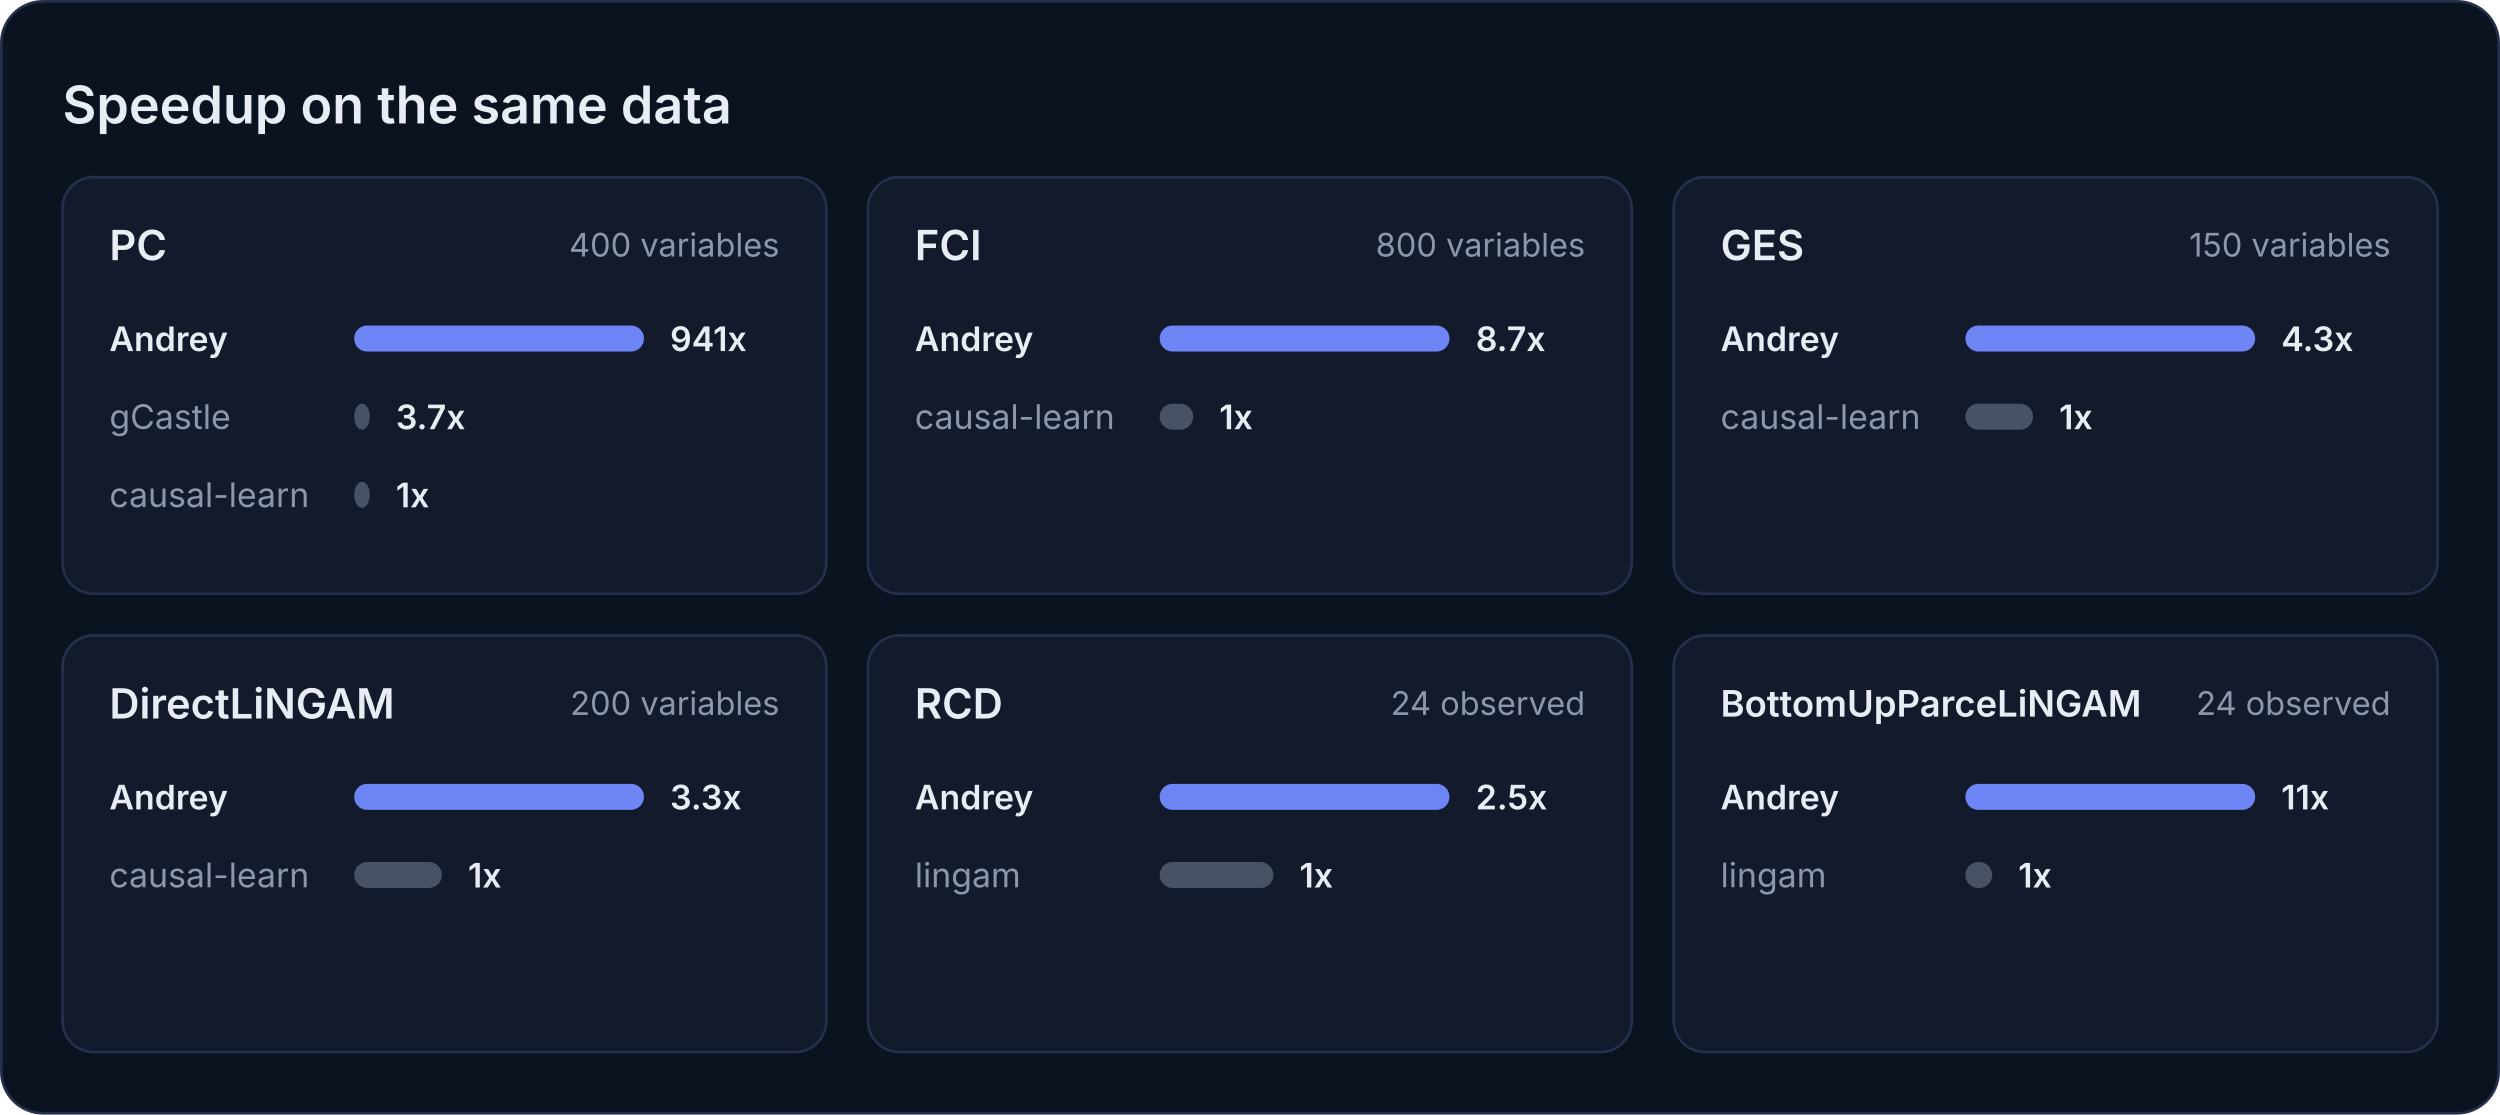
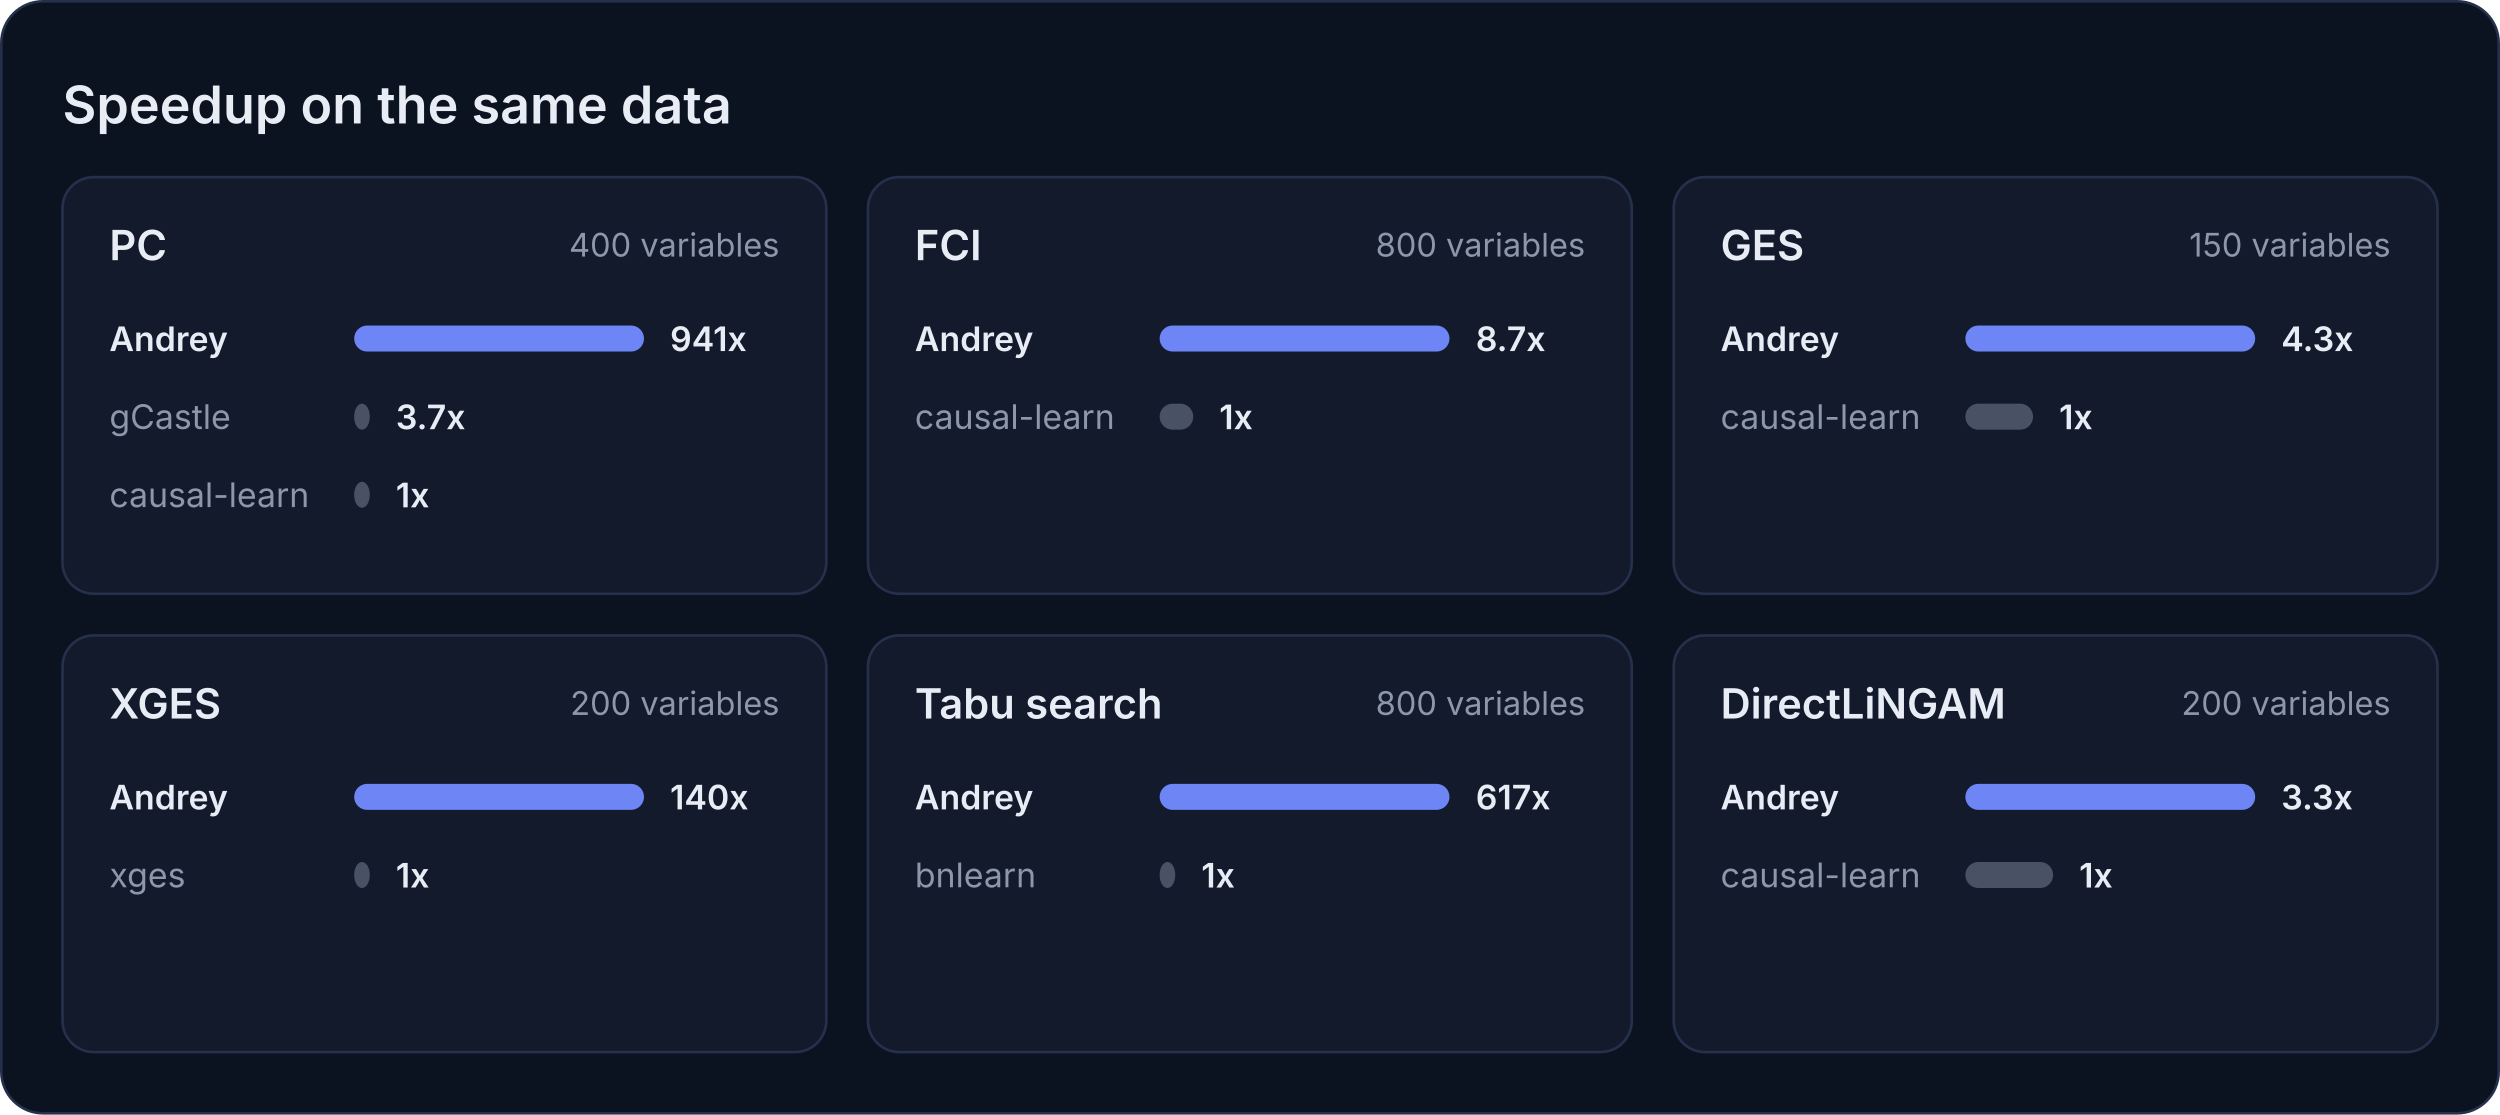
<svg xmlns="http://www.w3.org/2000/svg" width="960" height="428" viewBox="0 0 960 428" font-family="Inter, -apple-system, BlinkMacSystemFont, 'Segoe UI', Helvetica, Arial, sans-serif" role="img" aria-labelledby="chart-title chart-desc">
  <rect x="0.5" y="0.5" width="959" height="427" rx="16" fill="#0b1220" stroke="#25314c" />
  <text x="24.0" y="40.0" font-size="20" font-weight="600" fill="#e8ecf5" text-anchor="start" dominant-baseline="middle">Speedup on the same data</text>
  <rect x="24.0" y="68.0" width="293.3" height="160" rx="12" fill="#121a2b" stroke="#25314c" />
  <text x="42.0" y="94.0" font-size="16" font-weight="600" fill="#e8ecf5" text-anchor="start" dominant-baseline="middle">PC</text>
  <text x="299.3" y="94.0" font-size="12.5" font-weight="400" fill="#8d97ab" text-anchor="end" dominant-baseline="middle">400 variables</text>
  <text x="42.0" y="130.0" font-size="13" font-weight="600" fill="#e8ecf5" text-anchor="start" dominant-baseline="middle">Andrey</text>
  <rect x="136.0" y="125.0" width="111.3" height="10" rx="5" fill="#6e86f5" />
  <text x="257.3" y="130.0" font-size="13" font-weight="600" fill="#e8ecf5" text-anchor="start" dominant-baseline="middle">941x</text>
  <text x="42.0" y="160.0" font-size="13" font-weight="400" fill="#8d97ab" text-anchor="start" dominant-baseline="middle">gCastle</text>
  <rect x="136.0" y="155.0" width="6.0" height="10" rx="5" fill="#8d97ab" fill-opacity="0.45" />
  <text x="152.0" y="160.0" font-size="13" font-weight="600" fill="#e8ecf5" text-anchor="start" dominant-baseline="middle">3.7x</text>
  <text x="42.0" y="190.0" font-size="13" font-weight="400" fill="#8d97ab" text-anchor="start" dominant-baseline="middle">causal-learn</text>
  <rect x="136.0" y="185.0" width="6.0" height="10" rx="5" fill="#8d97ab" fill-opacity="0.45" />
  <text x="152.0" y="190.0" font-size="13" font-weight="600" fill="#e8ecf5" text-anchor="start" dominant-baseline="middle">1x</text>
  <rect x="333.3" y="68.0" width="293.3" height="160" rx="12" fill="#121a2b" stroke="#25314c" />
  <text x="351.3" y="94.0" font-size="16" font-weight="600" fill="#e8ecf5" text-anchor="start" dominant-baseline="middle">FCI</text>
  <text x="608.7" y="94.0" font-size="12.5" font-weight="400" fill="#8d97ab" text-anchor="end" dominant-baseline="middle">800 variables</text>
  <text x="351.3" y="130.0" font-size="13" font-weight="600" fill="#e8ecf5" text-anchor="start" dominant-baseline="middle">Andrey</text>
  <rect x="445.3" y="125.0" width="111.3" height="10" rx="5" fill="#6e86f5" />
  <text x="566.7" y="130.0" font-size="13" font-weight="600" fill="#e8ecf5" text-anchor="start" dominant-baseline="middle">8.7x</text>
  <text x="351.3" y="160.0" font-size="13" font-weight="400" fill="#8d97ab" text-anchor="start" dominant-baseline="middle">causal-learn</text>
  <rect x="445.3" y="155.0" width="12.9" height="10" rx="5" fill="#8d97ab" fill-opacity="0.45" />
  <text x="468.2" y="160.0" font-size="13" font-weight="600" fill="#e8ecf5" text-anchor="start" dominant-baseline="middle">1x</text>
  <rect x="642.7" y="68.0" width="293.3" height="160" rx="12" fill="#121a2b" stroke="#25314c" />
  <text x="660.7" y="94.0" font-size="16" font-weight="600" fill="#e8ecf5" text-anchor="start" dominant-baseline="middle">GES</text>
  <text x="918.0" y="94.0" font-size="12.5" font-weight="400" fill="#8d97ab" text-anchor="end" dominant-baseline="middle">150 variables</text>
  <text x="660.7" y="130.0" font-size="13" font-weight="600" fill="#e8ecf5" text-anchor="start" dominant-baseline="middle">Andrey</text>
  <rect x="754.7" y="125.0" width="111.3" height="10" rx="5" fill="#6e86f5" />
  <text x="876.0" y="130.0" font-size="13" font-weight="600" fill="#e8ecf5" text-anchor="start" dominant-baseline="middle">4.3x</text>
  <text x="660.7" y="160.0" font-size="13" font-weight="400" fill="#8d97ab" text-anchor="start" dominant-baseline="middle">causal-learn</text>
  <rect x="754.7" y="155.0" width="26.0" height="10" rx="5" fill="#8d97ab" fill-opacity="0.45" />
  <text x="790.7" y="160.0" font-size="13" font-weight="600" fill="#e8ecf5" text-anchor="start" dominant-baseline="middle">1x</text>
  <rect x="24.0" y="244.0" width="293.3" height="160" rx="12" fill="#121a2b" stroke="#25314c" />
-   <text x="42.0" y="270.0" font-size="16" font-weight="600" fill="#e8ecf5" text-anchor="start" dominant-baseline="middle">DirectLiNGAM</text>
+   <text x="42.0" y="270.0" font-size="16" font-weight="600" fill="#e8ecf5" text-anchor="start" dominant-baseline="middle">XGES</text>
  <text x="299.3" y="270.0" font-size="12.5" font-weight="400" fill="#8d97ab" text-anchor="end" dominant-baseline="middle">200 variables</text>
  <text x="42.0" y="306.0" font-size="13" font-weight="600" fill="#e8ecf5" text-anchor="start" dominant-baseline="middle">Andrey</text>
  <rect x="136.0" y="301.0" width="111.3" height="10" rx="5" fill="#6e86f5" />
-   <text x="257.3" y="306.0" font-size="13" font-weight="600" fill="#e8ecf5" text-anchor="start" dominant-baseline="middle">3.3x</text>
-   <text x="42.0" y="336.0" font-size="13" font-weight="400" fill="#8d97ab" text-anchor="start" dominant-baseline="middle">causal-learn</text>
-   <rect x="136.0" y="331.0" width="33.7" height="10" rx="5" fill="#8d97ab" fill-opacity="0.45" />
-   <text x="179.7" y="336.0" font-size="13" font-weight="600" fill="#e8ecf5" text-anchor="start" dominant-baseline="middle">1x</text>
+   <text x="257.3" y="306.0" font-size="13" font-weight="600" fill="#e8ecf5" text-anchor="start" dominant-baseline="middle">140x</text>
+   <text x="42.0" y="336.0" font-size="13" font-weight="400" fill="#8d97ab" text-anchor="start" dominant-baseline="middle">xges</text>
+   <rect x="136.0" y="331.0" width="6.0" height="10" rx="5" fill="#8d97ab" fill-opacity="0.45" />
+   <text x="152.0" y="336.0" font-size="13" font-weight="600" fill="#e8ecf5" text-anchor="start" dominant-baseline="middle">1x</text>
  <rect x="333.3" y="244.0" width="293.3" height="160" rx="12" fill="#121a2b" stroke="#25314c" />
-   <text x="351.3" y="270.0" font-size="16" font-weight="600" fill="#e8ecf5" text-anchor="start" dominant-baseline="middle">RCD</text>
-   <text x="608.7" y="270.0" font-size="12.5" font-weight="400" fill="#8d97ab" text-anchor="end" dominant-baseline="middle">24 observed</text>
+   <text x="351.3" y="270.0" font-size="16" font-weight="600" fill="#e8ecf5" text-anchor="start" dominant-baseline="middle">Tabu search</text>
+   <text x="608.7" y="270.0" font-size="12.5" font-weight="400" fill="#8d97ab" text-anchor="end" dominant-baseline="middle">800 variables</text>
  <text x="351.3" y="306.0" font-size="13" font-weight="600" fill="#e8ecf5" text-anchor="start" dominant-baseline="middle">Andrey</text>
  <rect x="445.3" y="301.0" width="111.3" height="10" rx="5" fill="#6e86f5" />
-   <text x="566.7" y="306.0" font-size="13" font-weight="600" fill="#e8ecf5" text-anchor="start" dominant-baseline="middle">2.5x</text>
-   <text x="351.3" y="336.0" font-size="13" font-weight="400" fill="#8d97ab" text-anchor="start" dominant-baseline="middle">lingam</text>
-   <rect x="445.3" y="331.0" width="43.7" height="10" rx="5" fill="#8d97ab" fill-opacity="0.45" />
-   <text x="499.0" y="336.0" font-size="13" font-weight="600" fill="#e8ecf5" text-anchor="start" dominant-baseline="middle">1x</text>
+   <text x="566.7" y="306.0" font-size="13" font-weight="600" fill="#e8ecf5" text-anchor="start" dominant-baseline="middle">617x</text>
+   <text x="351.3" y="336.0" font-size="13" font-weight="400" fill="#8d97ab" text-anchor="start" dominant-baseline="middle">bnlearn</text>
+   <rect x="445.3" y="331.0" width="6.0" height="10" rx="5" fill="#8d97ab" fill-opacity="0.45" />
+   <text x="461.3" y="336.0" font-size="13" font-weight="600" fill="#e8ecf5" text-anchor="start" dominant-baseline="middle">1x</text>
  <rect x="642.7" y="244.0" width="293.3" height="160" rx="12" fill="#121a2b" stroke="#25314c" />
-   <text x="660.7" y="270.0" font-size="14" font-weight="600" fill="#e8ecf5" text-anchor="start" dominant-baseline="middle">BottomUpParceLiNGAM</text>
-   <text x="918.0" y="270.0" font-size="12.5" font-weight="400" fill="#8d97ab" text-anchor="end" dominant-baseline="middle">24 observed</text>
+   <text x="660.7" y="270.0" font-size="16" font-weight="600" fill="#e8ecf5" text-anchor="start" dominant-baseline="middle">DirectLiNGAM</text>
+   <text x="918.0" y="270.0" font-size="12.5" font-weight="400" fill="#8d97ab" text-anchor="end" dominant-baseline="middle">200 variables</text>
  <text x="660.7" y="306.0" font-size="13" font-weight="600" fill="#e8ecf5" text-anchor="start" dominant-baseline="middle">Andrey</text>
  <rect x="754.7" y="301.0" width="111.3" height="10" rx="5" fill="#6e86f5" />
-   <text x="876.0" y="306.0" font-size="13" font-weight="600" fill="#e8ecf5" text-anchor="start" dominant-baseline="middle">11x</text>
-   <text x="660.7" y="336.0" font-size="13" font-weight="400" fill="#8d97ab" text-anchor="start" dominant-baseline="middle">lingam</text>
-   <rect x="754.7" y="331.0" width="10.3" height="10" rx="5" fill="#8d97ab" fill-opacity="0.45" />
-   <text x="775.0" y="336.0" font-size="13" font-weight="600" fill="#e8ecf5" text-anchor="start" dominant-baseline="middle">1x</text>
+   <text x="876.0" y="306.0" font-size="13" font-weight="600" fill="#e8ecf5" text-anchor="start" dominant-baseline="middle">3.3x</text>
+   <text x="660.7" y="336.0" font-size="13" font-weight="400" fill="#8d97ab" text-anchor="start" dominant-baseline="middle">causal-learn</text>
+   <rect x="754.7" y="331.0" width="33.7" height="10" rx="5" fill="#8d97ab" fill-opacity="0.45" />
+   <text x="798.4" y="336.0" font-size="13" font-weight="600" fill="#e8ecf5" text-anchor="start" dominant-baseline="middle">1x</text>
</svg>
